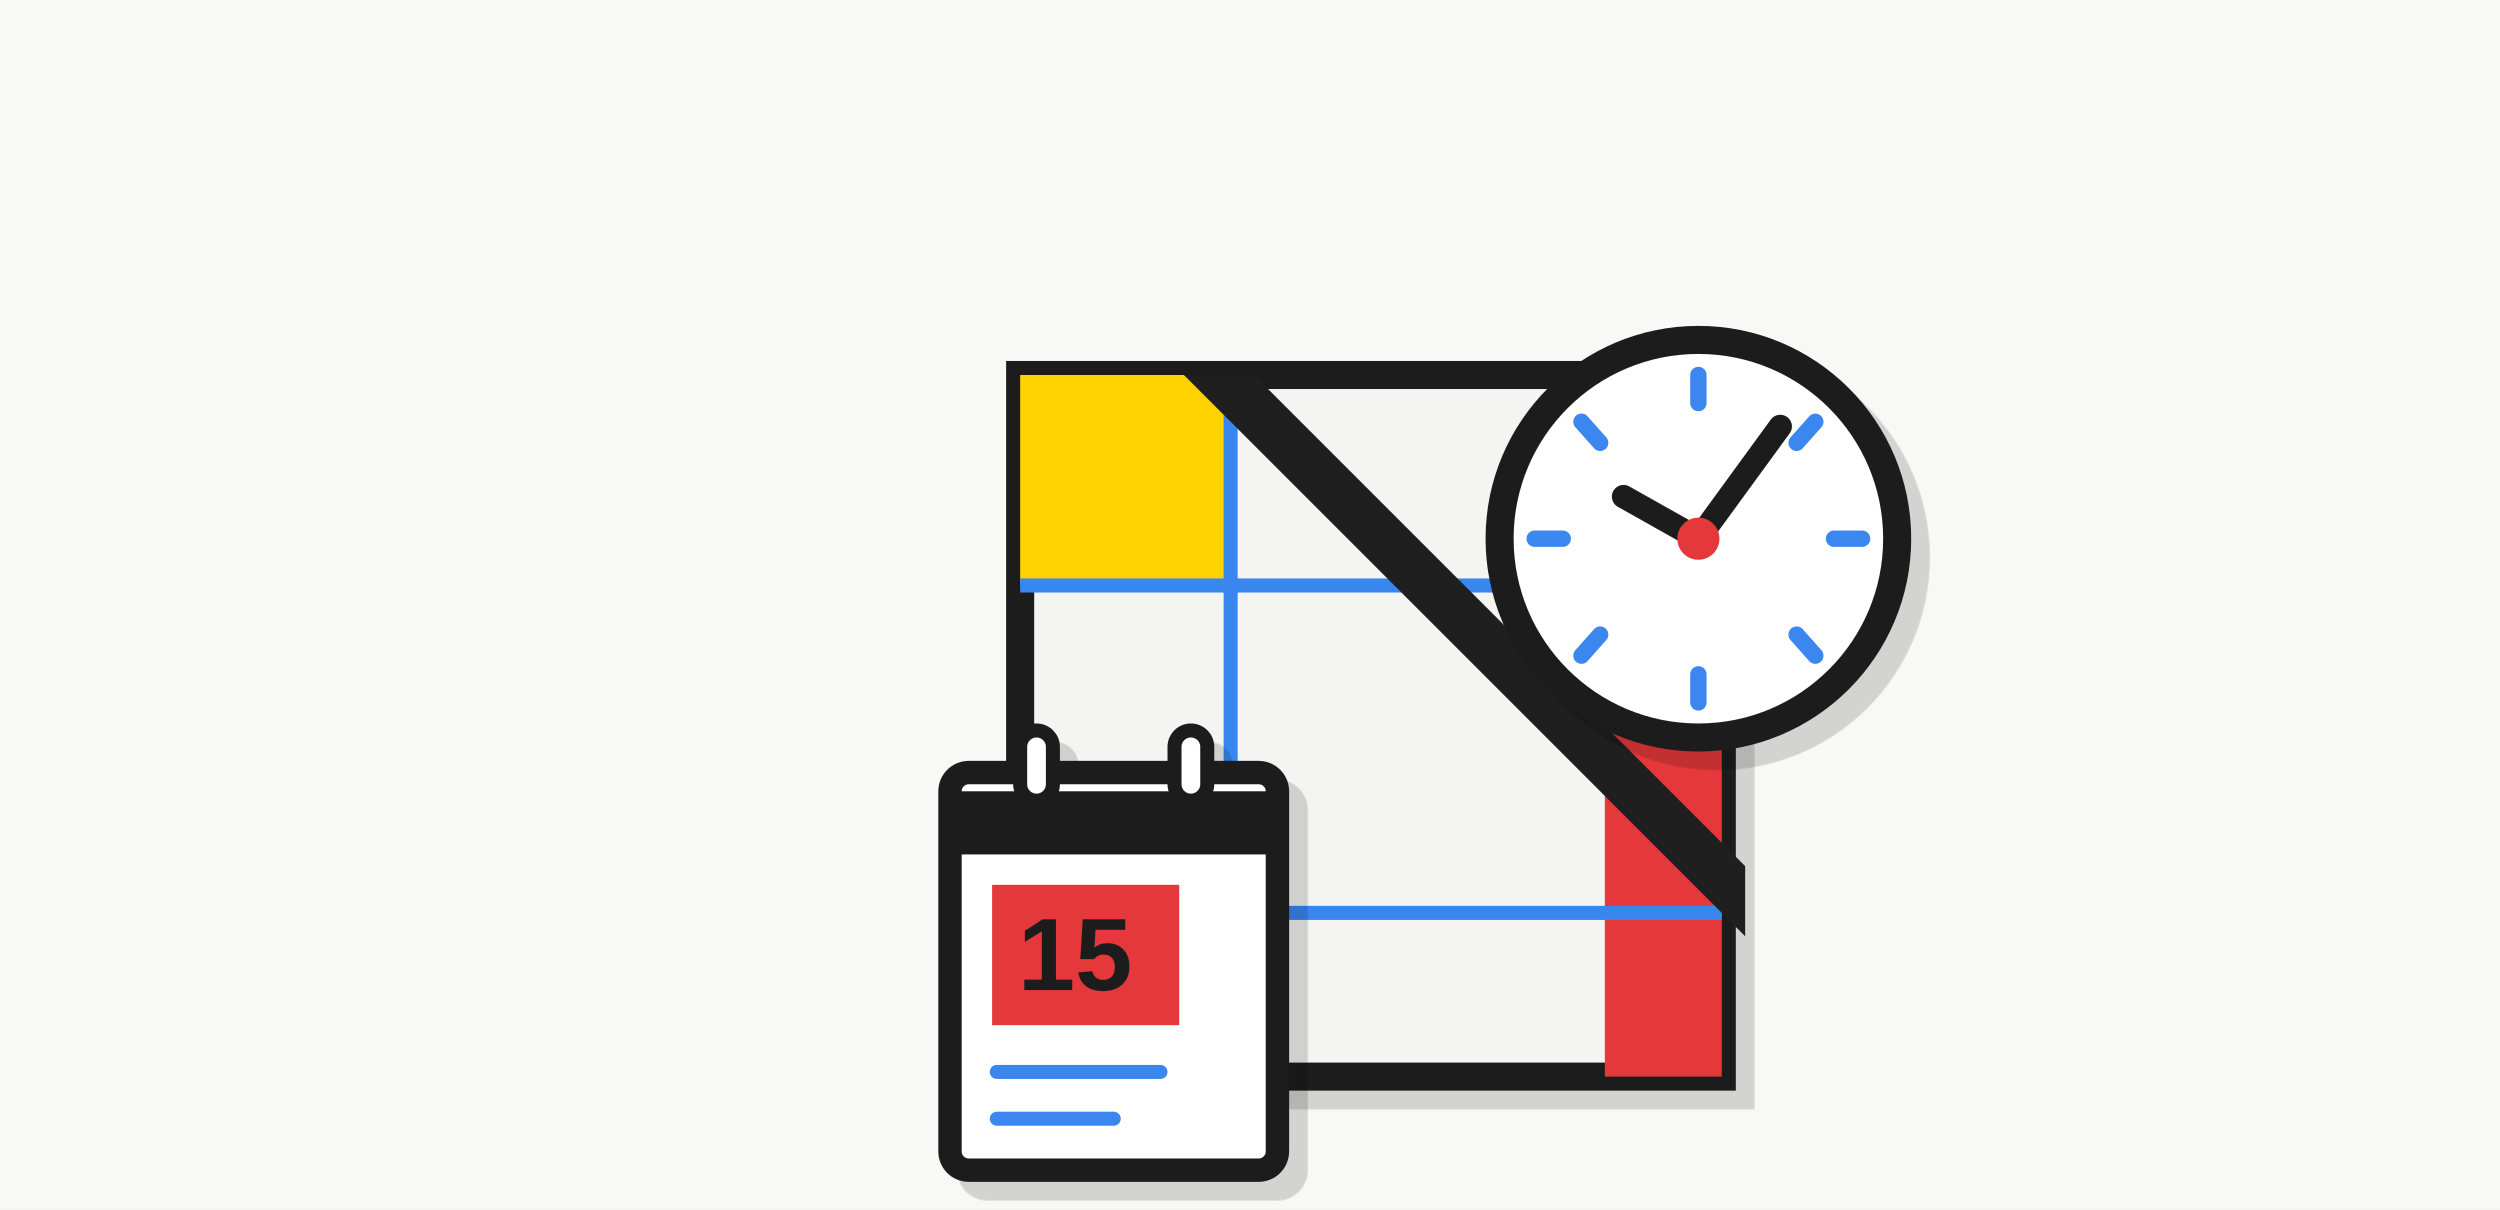
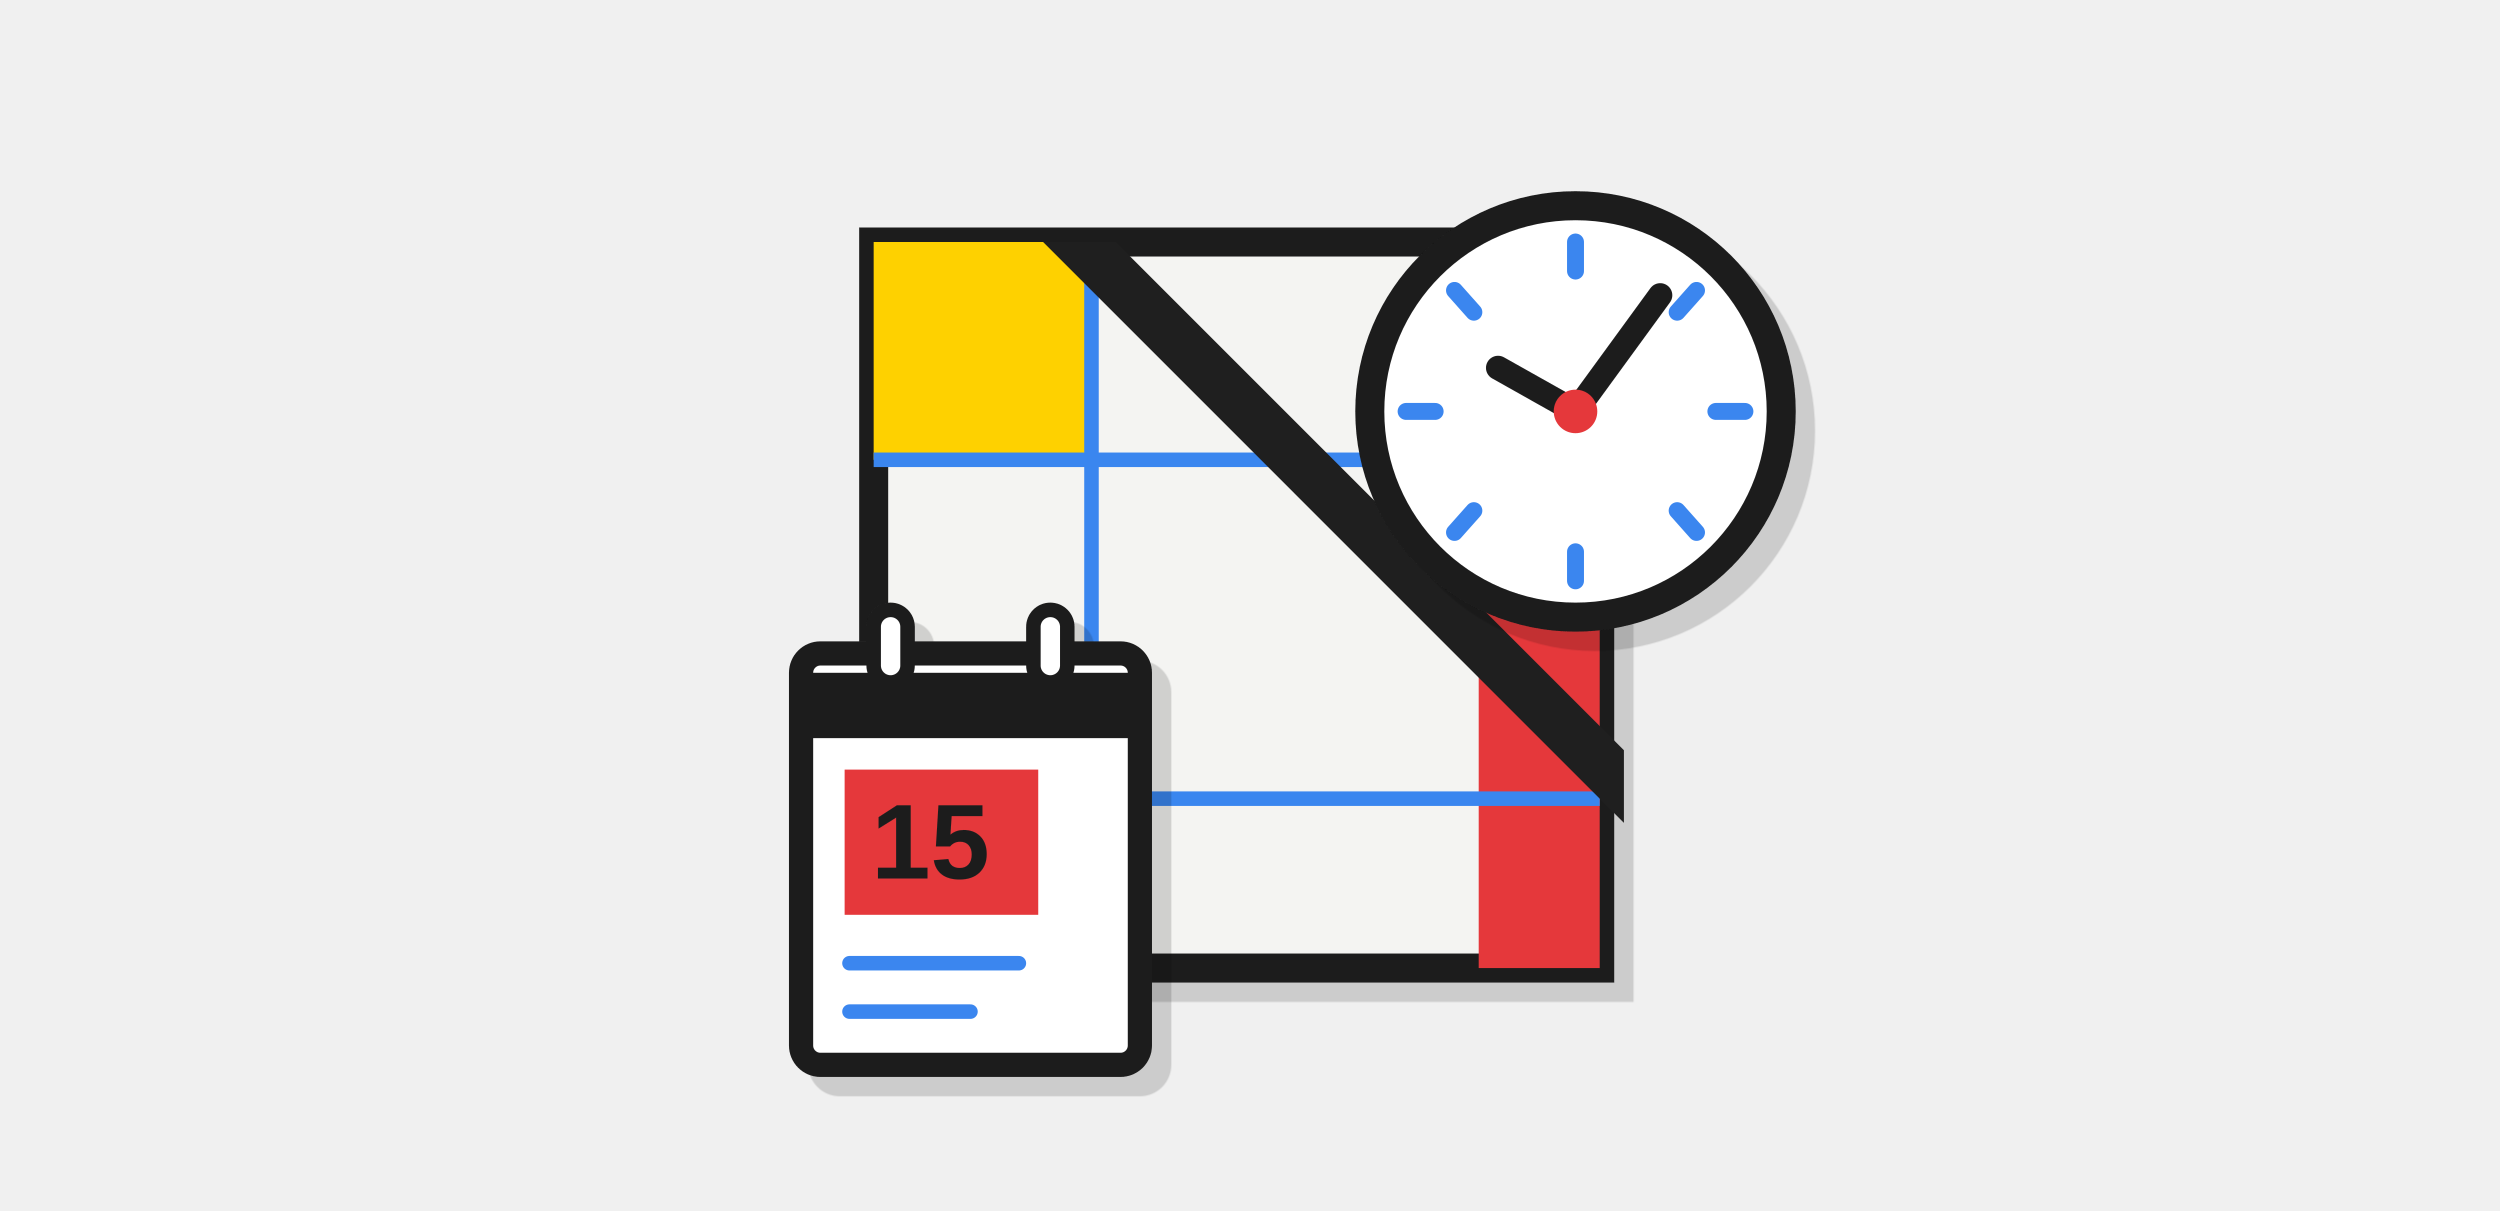
- <svg xmlns="http://www.w3.org/2000/svg" viewBox="0 0 620 300" width="100%" height="100%">
+ <svg xmlns="http://www.w3.org/2000/svg" viewBox="0 0 1033 500" width="100%" height="100%">
  <defs>
    <filter id="shadow" x="-10%" y="-10%" width="120%" height="120%">
      <feDropShadow dx="8" dy="8" stdDeviation="0" flood-color="#111111" flood-opacity="0.15" />
    </filter>
  </defs>
-   <rect x="0" y="0" width="620" height="300" fill="#F8F8F6" />
-   <g transform="translate(195, 35) scale(0.58)">
+   <g transform="translate(261, 0)">
    <rect x="100" y="100" width="300" height="300" fill="#F4F4F2" stroke="#1F1F1F" stroke-width="12" filter="url(#shadow)" />
    <g clip-path="url(#frameClip)">
      <clipPath id="frameClip">
        <rect x="100" y="100" width="300" height="300" />
      </clipPath>
      <rect x="100" y="100" width="90" height="90" fill="#FED100" />
      <rect x="350" y="230" width="50" height="170" fill="#E5383B" />
      <line x1="190" y1="100" x2="190" y2="400" stroke="#3A86EF" stroke-width="6" />
      <line x1="100" y1="330" x2="400" y2="330" stroke="#3A86EF" stroke-width="6" />
      <line x1="100" y1="190" x2="400" y2="190" stroke="#3A86EF" stroke-width="6" />
    </g>
    <polygon points="170,100 200,100 410,310 410,340" fill="#1F1F1F" />
    <g transform="translate(70, 240)" filter="url(#shadow)">
      <rect x="0" y="30" width="140" height="170" rx="8" fill="#FFFFFF" stroke="#1F1F1F" stroke-width="10" />
      <path d="M 0 38 L 0 65 L 140 65 L 140 38 Z" fill="#1F1F1F" />
      <rect x="30" y="12" width="14" height="30" rx="7" fill="#FFFFFF" stroke="#1F1F1F" stroke-width="6" />
      <rect x="96" y="12" width="14" height="30" rx="7" fill="#FFFFFF" stroke="#1F1F1F" stroke-width="6" />
      <rect x="18" y="78" width="80" height="60" fill="#E5383B" />
      <text x="29" y="123" font-family="Arial, Helvetica, sans-serif" font-weight="bold" font-size="44" fill="#1F1F1F">15</text>
      <line x1="20" y1="158" x2="90" y2="158" stroke="#3A86EF" stroke-width="6" stroke-linecap="round" />
      <line x1="20" y1="178" x2="70" y2="178" stroke="#3A86EF" stroke-width="6" stroke-linecap="round" />
    </g>
    <g transform="translate(250, 60)" filter="url(#shadow)">
      <circle cx="140" cy="110" r="85" fill="#FFFFFF" stroke="#1F1F1F" stroke-width="12" />
      <g stroke="#3A86EF" stroke-width="7" stroke-linecap="round">
        <line x1="140" y1="40" x2="140" y2="52" />
        <line x1="210" y1="110" x2="198" y2="110" />
        <line x1="140" y1="180" x2="140" y2="168" />
        <line x1="70" y1="110" x2="82" y2="110" />
        <line x1="190" y1="60" x2="182" y2="69" />
        <line x1="190" y1="160" x2="182" y2="151" />
        <line x1="90" y1="160" x2="98" y2="151" />
        <line x1="90" y1="60" x2="98" y2="69" />
      </g>
      <path d="M 140 110 L 108 92" stroke="#1F1F1F" stroke-width="10" stroke-linecap="round" />
      <path d="M 140 110 L 175 62" stroke="#1F1F1F" stroke-width="10" stroke-linecap="round" />
      <circle cx="140" cy="110" r="9" fill="#E5383B" />
    </g>
  </g>
</svg>
